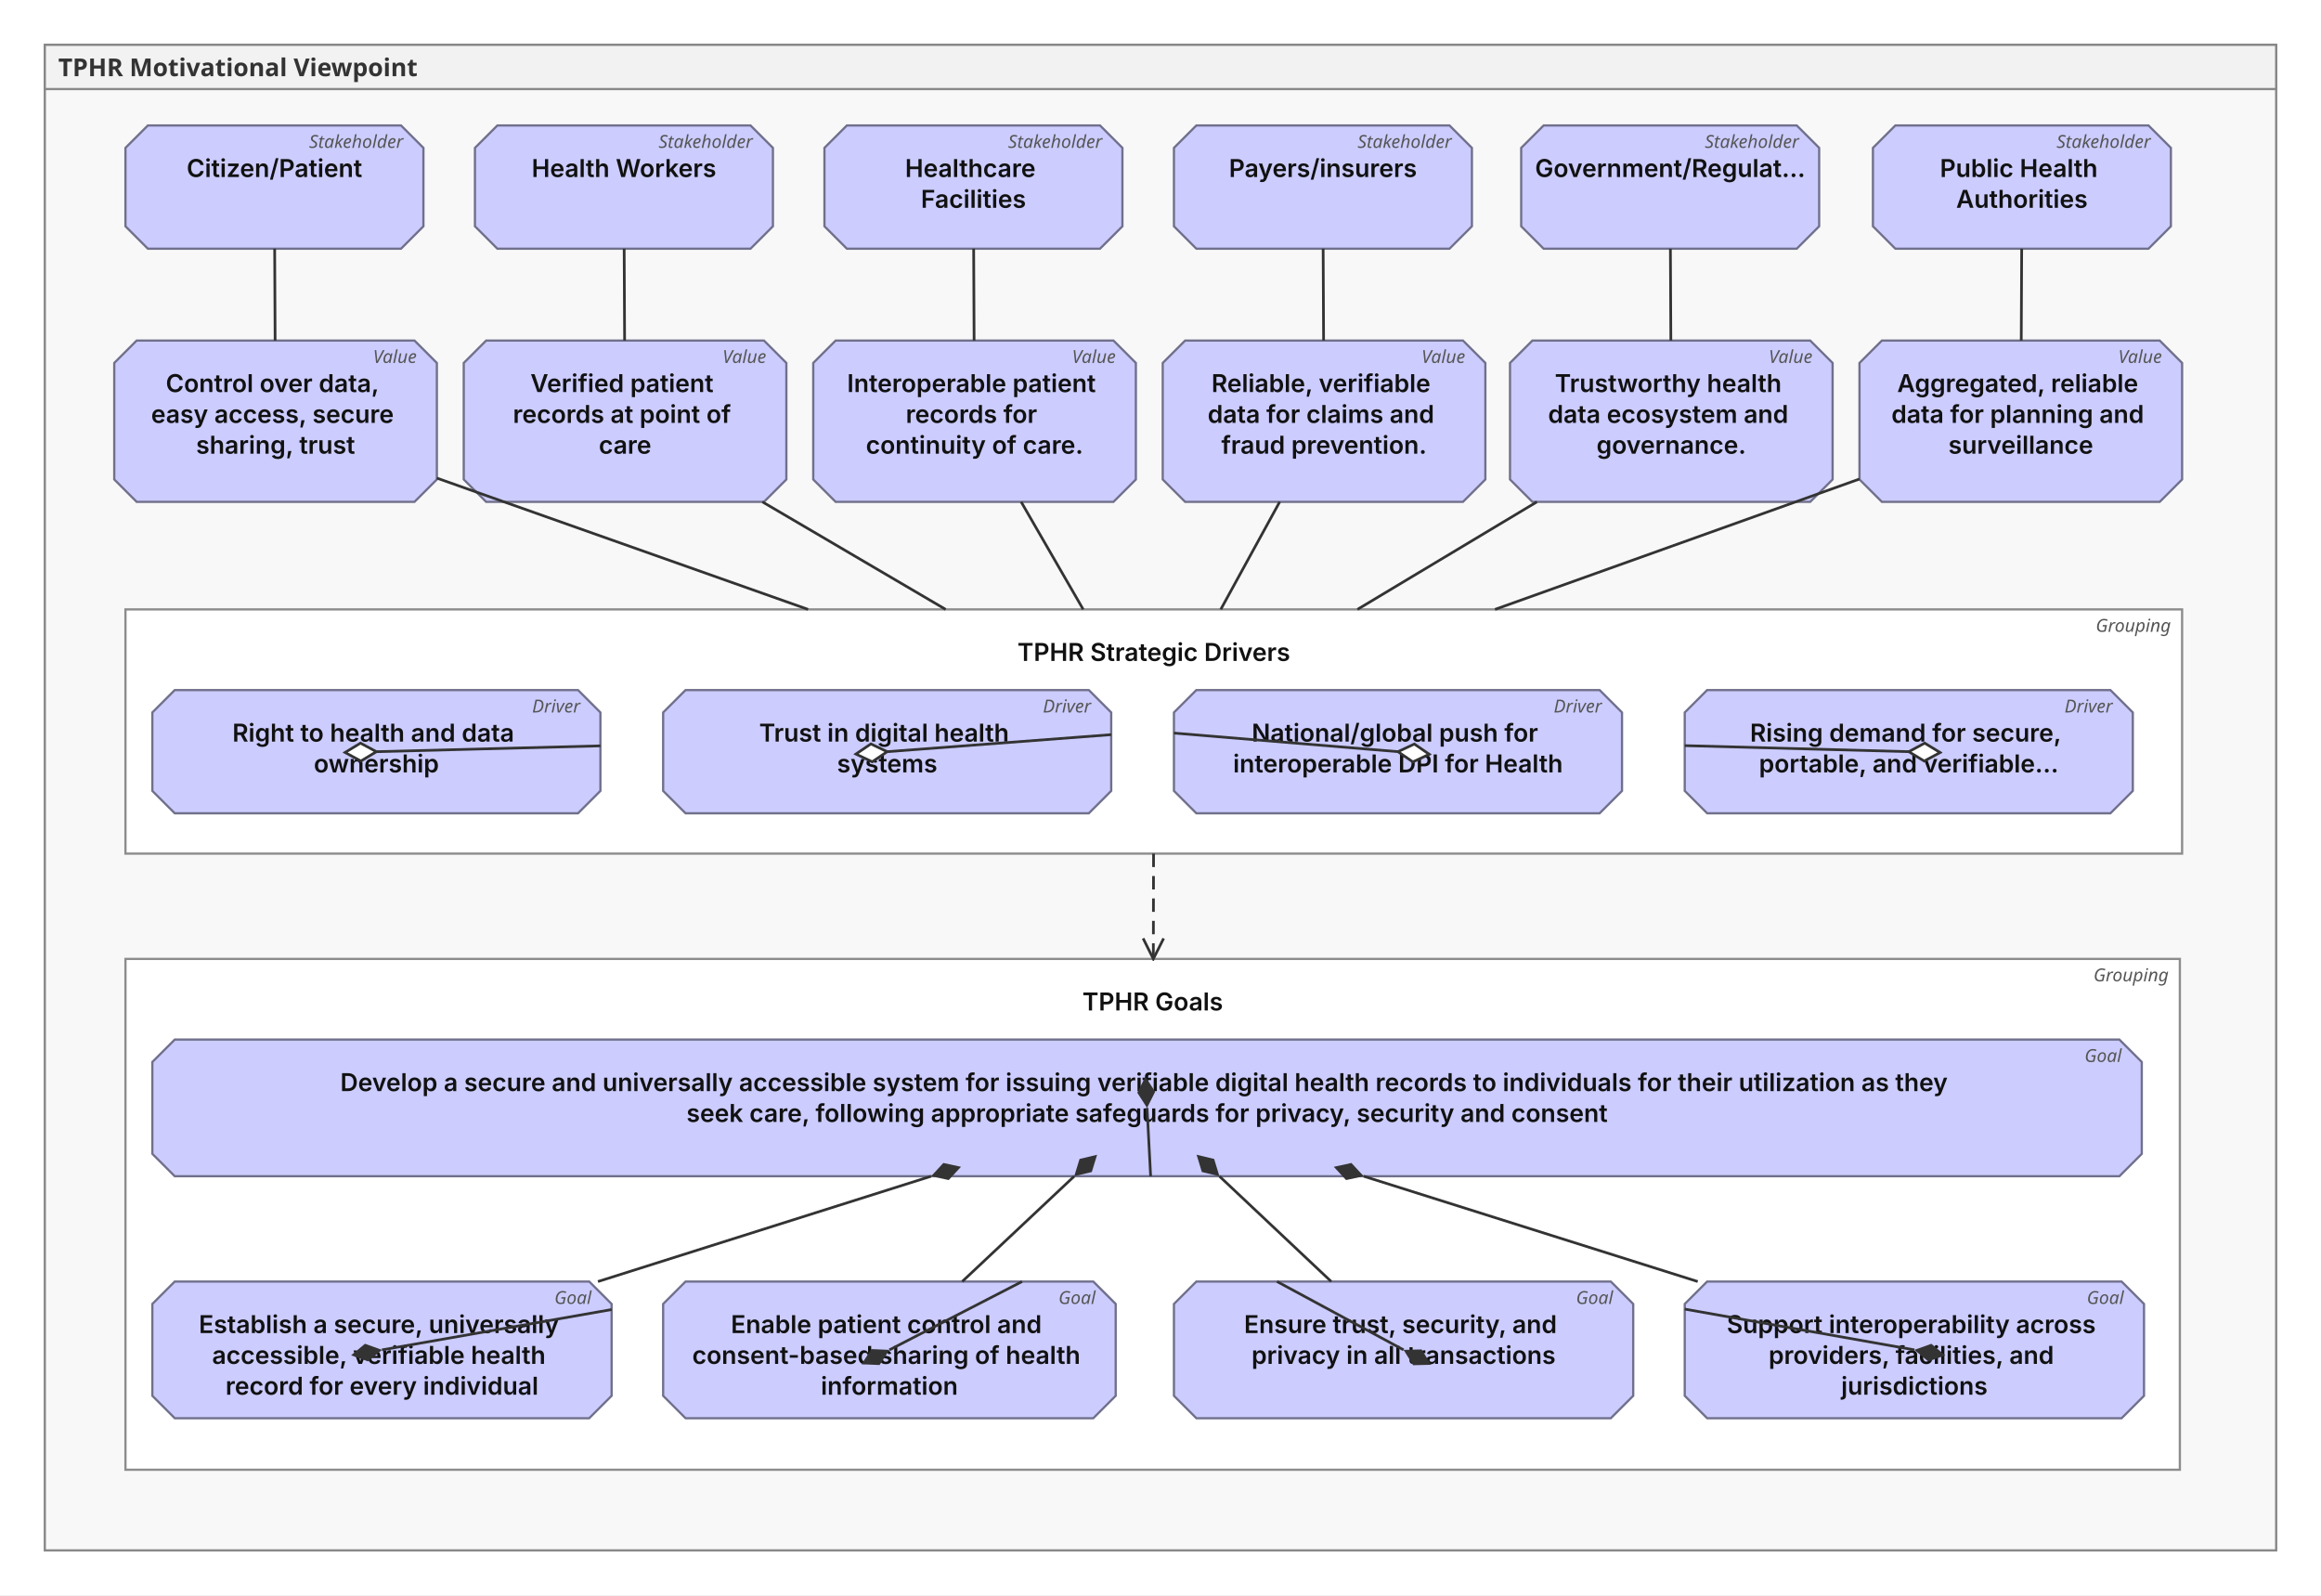
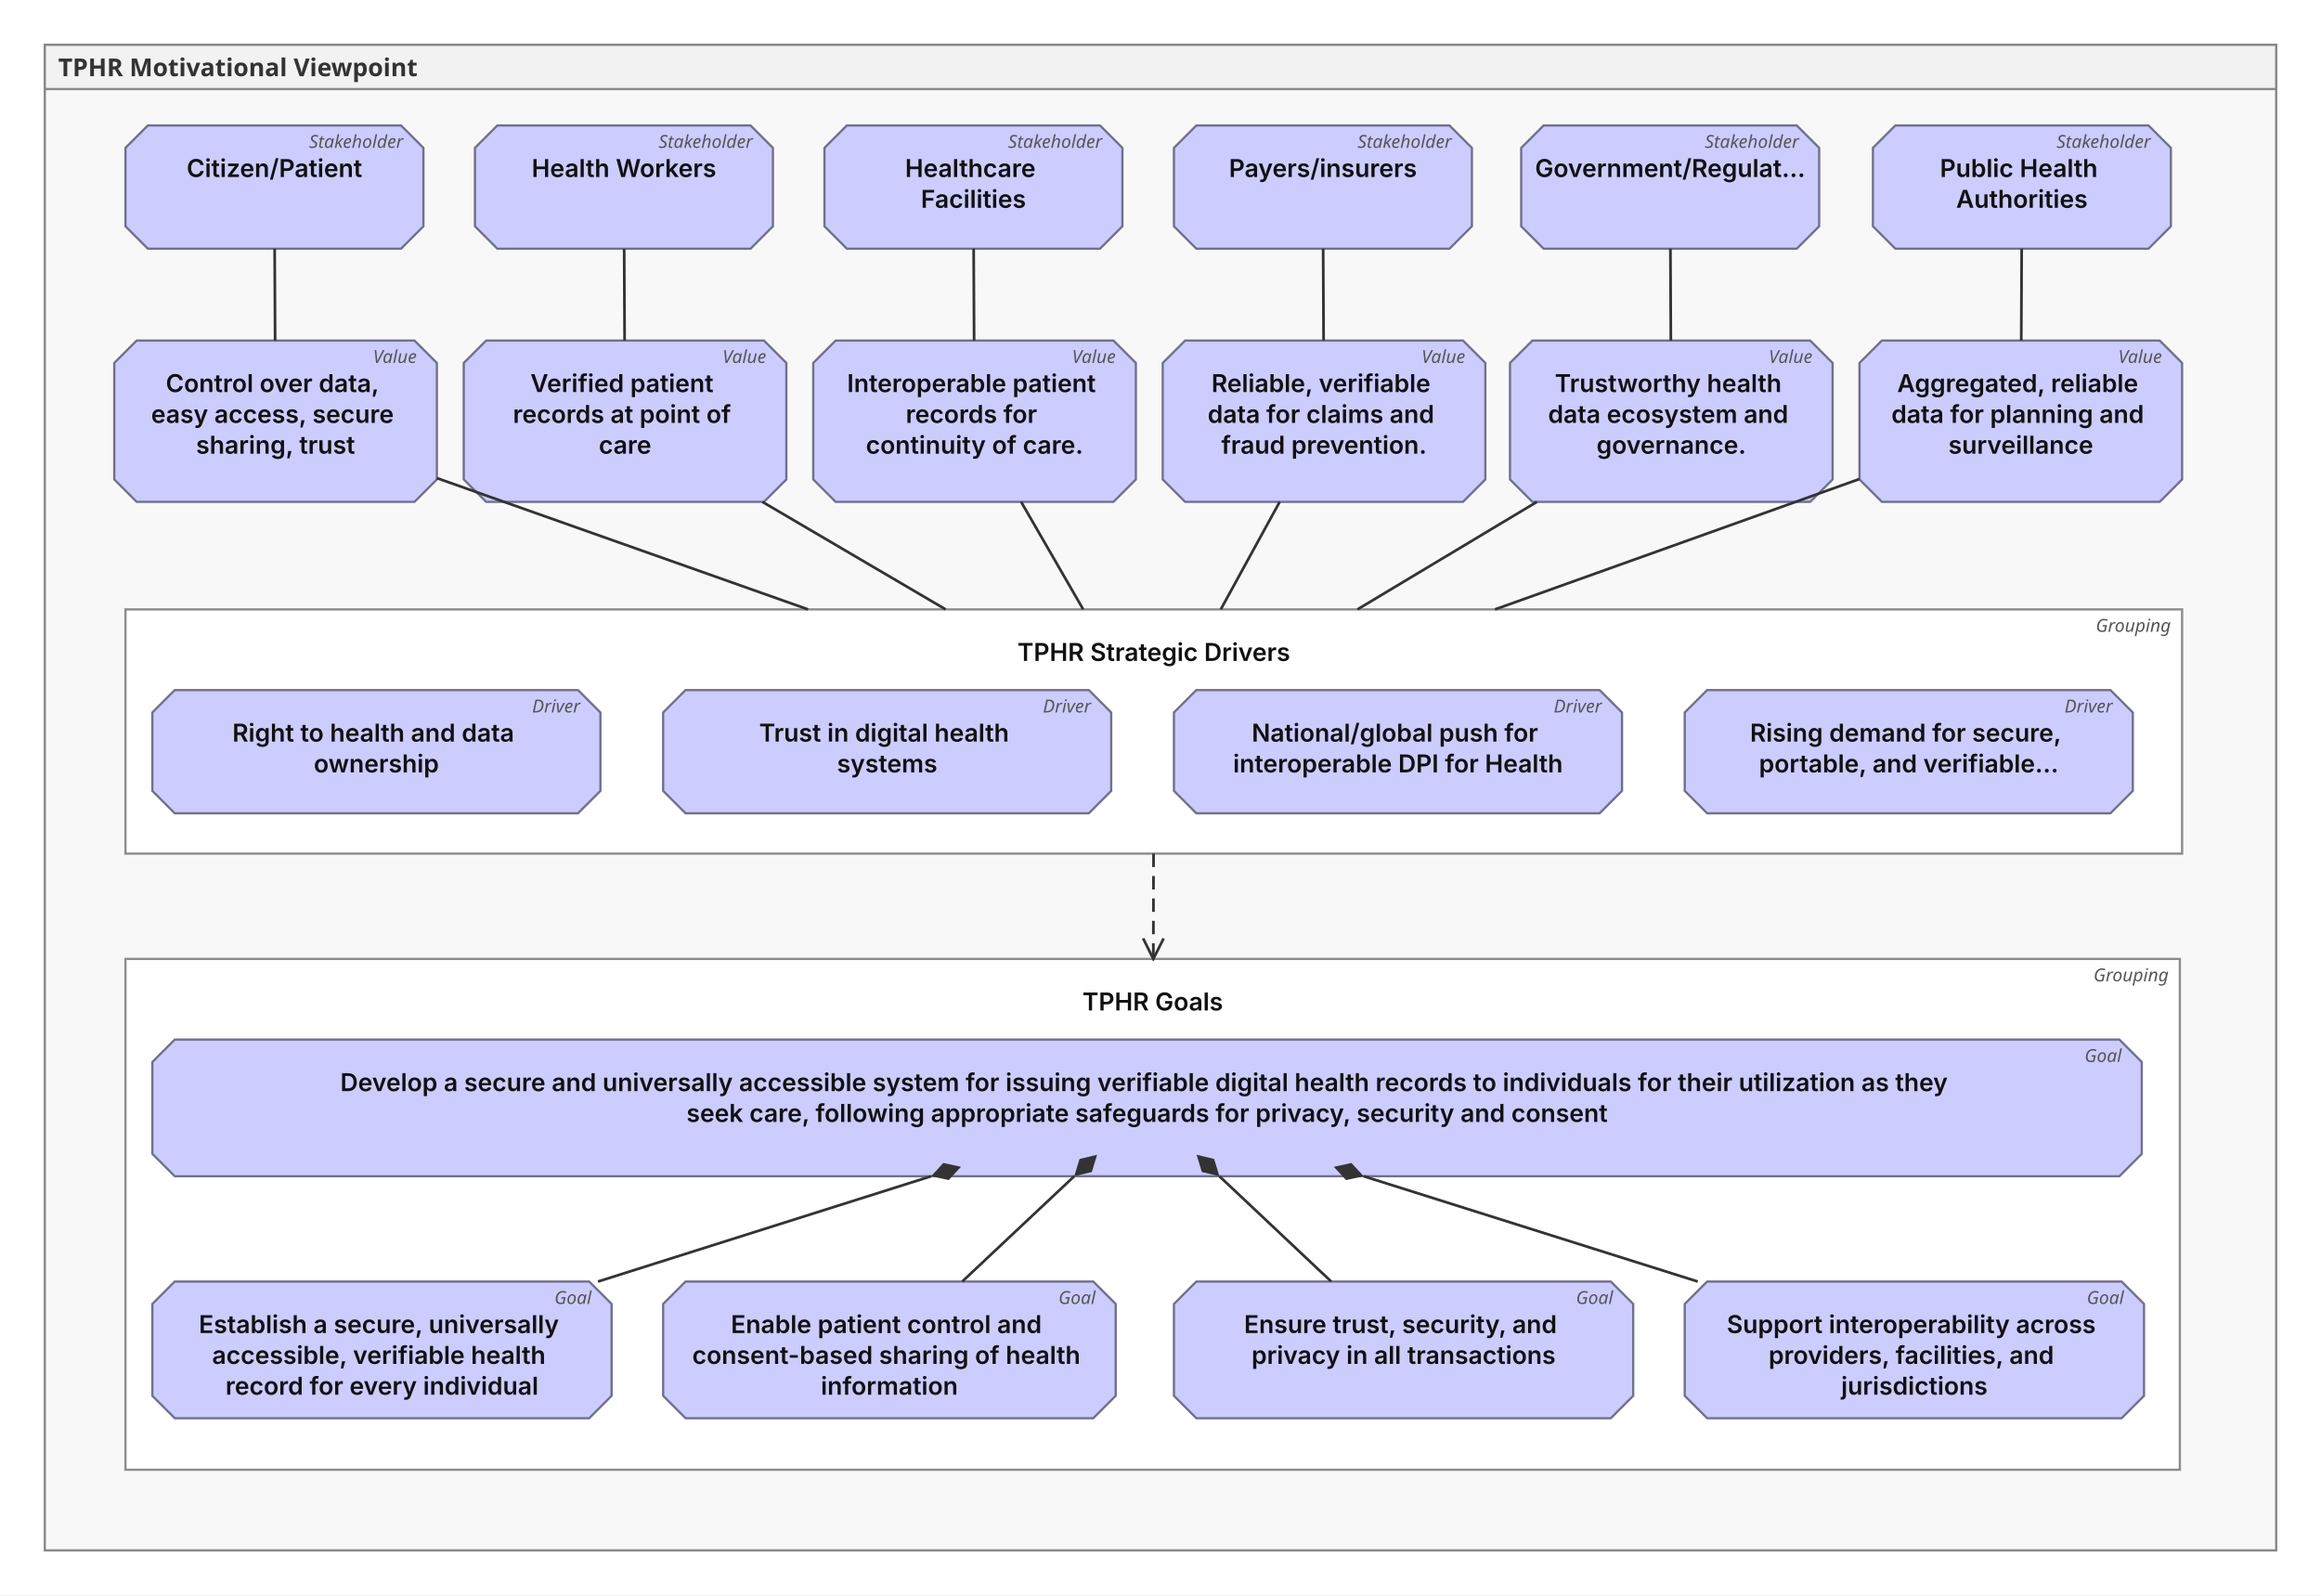
<svg xmlns="http://www.w3.org/2000/svg" viewBox="57 79 1036 712" width="1036" height="712" role="img" aria-labelledby="av-title">
  <style>
.av-name{font:600 11px system-ui,-apple-system,"Segoe UI",sans-serif;fill:#111}
.av-type{font:italic 8px system-ui,sans-serif;fill:#555}
.av-group{font:600 11px system-ui,sans-serif;fill:#333}
.av-note{font:10px system-ui,sans-serif;fill:#222}
.av-rel{font:9px system-ui,sans-serif;fill:#333;paint-order:stroke;stroke:#fff;stroke-width:3px}
a:hover rect,a:hover polygon,a:focus rect,a:focus polygon{stroke:#06c;stroke-width:2.5}
</style>
  <defs>
    <marker id="arrow-open" viewBox="0 0 12 12" refX="11" refY="6" markerWidth="11" markerHeight="11" orient="auto-start-reverse" markerUnits="userSpaceOnUse">
      <path d="M1 1 L11 6 L1 11" fill="none" stroke="#333" stroke-width="1.3" />
    </marker>
    <marker id="arrow-filled" viewBox="0 0 12 12" refX="11" refY="6" markerWidth="11" markerHeight="11" orient="auto-start-reverse" markerUnits="userSpaceOnUse">
      <path d="M1 1 L11 6 L1 11 Z" fill="#333" />
    </marker>
    <marker id="arrow-small" viewBox="0 0 10 10" refX="9" refY="5" markerWidth="8" markerHeight="8" orient="auto-start-reverse" markerUnits="userSpaceOnUse">
      <path d="M1 1 L9 5 L1 9" fill="none" stroke="#333" stroke-width="1.2" />
    </marker>
    <marker id="triangle-hollow" viewBox="0 0 14 14" refX="13" refY="7" markerWidth="13" markerHeight="13" orient="auto-start-reverse" markerUnits="userSpaceOnUse">
      <path d="M1 1 L13 7 L1 13 Z" fill="#fff" stroke="#333" stroke-width="1.2" />
    </marker>
    <marker id="diamond-filled" viewBox="0 0 16 10" refX="1" refY="5" markerWidth="16" markerHeight="10" orient="auto-start-reverse" markerUnits="userSpaceOnUse">
      <path d="M1 5 L8 1 L15 5 L8 9 Z" fill="#333" />
    </marker>
    <marker id="diamond-hollow" viewBox="0 0 16 10" refX="1" refY="5" markerWidth="16" markerHeight="10" orient="auto-start-reverse" markerUnits="userSpaceOnUse">
      <path d="M1 5 L8 1 L15 5 L8 9 Z" fill="#fff" stroke="#333" stroke-width="1.2" />
    </marker>
    <marker id="dot" viewBox="0 0 8 8" refX="4" refY="4" markerWidth="7" markerHeight="7" orient="auto" markerUnits="userSpaceOnUse">
      <circle cx="4" cy="4" r="3.2" fill="#333" />
    </marker>
    <pattern id="missing" width="8" height="8" patternUnits="userSpaceOnUse" patternTransform="rotate(45)">
      <rect width="8" height="8" fill="#fff" />
      <line x1="0" y1="0" x2="0" y2="8" stroke="#d33" stroke-width="2" />
    </pattern>
  </defs>
  <rect x="57" y="79" width="1036" height="712" fill="#fff" />
  <g class="av-g">
    <rect x="77" y="99" width="996" height="672" fill="#f2f2f2" fill-opacity=".55" stroke="#888" />
    <rect x="77" y="99" width="996" height="19.75" fill="#f2f2f2" stroke="#888" />
    <text class="av-group" x="83" y="113">TPHR Motivational Viewpoint</text>
  </g>
  <a href="../../../en/dpi-h-ra/archimate/0.2.0-draft.1/elements/id-555b5ff2e40a471c8bc49cc680ce2827/" target="_top">
    <polygon points="123,135 236,135 246,145 246,180 236,190 123,190 113,180 113,145" fill="#ccccff" stroke="#70708c" stroke-width="1" />
    <text class="av-type" x="237" y="145" text-anchor="end">Stakeholder</text>
    <text class="av-name" x="179.5" y="158" text-anchor="middle">
      <tspan x="179.5" dy="0">Citizen/Patient</tspan>
    </text>
  </a>
  <a href="../../../en/dpi-h-ra/archimate/0.2.0-draft.1/elements/id-1512634746314b06bceb3aa345d34414/" target="_top">
    <polygon points="746,135 859,135 869,145 869,180 859,190 746,190 736,180 736,145" fill="#ccccff" stroke="#70708c" stroke-width="1" />
    <text class="av-type" x="860" y="145" text-anchor="end">Stakeholder</text>
    <text class="av-name" x="802.5" y="158" text-anchor="middle">
      <tspan x="802.5" dy="0">Government/Regulat…</tspan>
    </text>
  </a>
  <a href="../../../en/dpi-h-ra/archimate/0.2.0-draft.1/elements/id-a85f0772298f46bcb1e5df92037b3822/" target="_top">
    <polygon points="279,135 392,135 402,145 402,180 392,190 279,190 269,180 269,145" fill="#ccccff" stroke="#70708c" stroke-width="1" />
    <text class="av-type" x="393" y="145" text-anchor="end">Stakeholder</text>
    <text class="av-name" x="335.5" y="158" text-anchor="middle">
      <tspan x="335.5" dy="0">Health Workers</tspan>
    </text>
  </a>
  <a href="../../../en/dpi-h-ra/archimate/0.2.0-draft.1/elements/id-a7d4b0c937c44163859b58e95b17140a/" target="_top">
    <polygon points="435,135 548,135 558,145 558,180 548,190 435,190 425,180 425,145" fill="#ccccff" stroke="#70708c" stroke-width="1" />
    <text class="av-type" x="549" y="145" text-anchor="end">Stakeholder</text>
    <text class="av-name" x="491.5" y="158" text-anchor="middle">
      <tspan x="491.5" dy="0">Healthcare</tspan>
      <tspan x="491.5" dy="13.75">Facilities</tspan>
    </text>
  </a>
  <a href="../../../en/dpi-h-ra/archimate/0.2.0-draft.1/elements/id-fef13d6e0749406590652242db76b825/" target="_top">
    <polygon points="591,135 704,135 714,145 714,180 704,190 591,190 581,180 581,145" fill="#ccccff" stroke="#70708c" stroke-width="1" />
    <text class="av-type" x="705" y="145" text-anchor="end">Stakeholder</text>
    <text class="av-name" x="647.5" y="158" text-anchor="middle">
      <tspan x="647.5" dy="0">Payers/insurers</tspan>
    </text>
  </a>
  <a href="../../../en/dpi-h-ra/archimate/0.2.0-draft.1/elements/id-71c6318f8f7845f584612531895b12f6/" target="_top">
    <polygon points="903,135 1016,135 1026,145 1026,180 1016,190 903,190 893,180 893,145" fill="#ccccff" stroke="#70708c" stroke-width="1" />
    <text class="av-type" x="1017" y="145" text-anchor="end">Stakeholder</text>
    <text class="av-name" x="959.5" y="158" text-anchor="middle">
      <tspan x="959.5" dy="0">Public Health</tspan>
      <tspan x="959.5" dy="13.75">Authorities</tspan>
    </text>
  </a>
  <a href="../../../en/dpi-h-ra/archimate/0.2.0-draft.1/elements/id-9ebda1000ca841b4816fd2de8066d3ce/" target="_top">
    <polygon points="118,231 242,231 252,241 252,293 242,303 118,303 108,293 108,241" fill="#ccccff" stroke="#70708c" stroke-width="1" />
    <text class="av-type" x="243" y="241" text-anchor="end">Value</text>
    <text class="av-name" x="180" y="254" text-anchor="middle">
      <tspan x="180" dy="0">Control over data,</tspan>
      <tspan x="180" dy="13.75">easy access, secure</tspan>
      <tspan x="180" dy="13.75">sharing, trust</tspan>
    </text>
  </a>
  <a href="../../../en/dpi-h-ra/archimate/0.2.0-draft.1/elements/id-5ad6ded151be45408ff129e3618b7c2e/" target="_top">
    <polygon points="430,231 554,231 564,241 564,293 554,303 430,303 420,293 420,241" fill="#ccccff" stroke="#70708c" stroke-width="1" />
    <text class="av-type" x="555" y="241" text-anchor="end">Value</text>
    <text class="av-name" x="492" y="254" text-anchor="middle">
      <tspan x="492" dy="0">Interoperable patient</tspan>
      <tspan x="492" dy="13.75">records for</tspan>
      <tspan x="492" dy="13.75">continuity of care.</tspan>
    </text>
  </a>
  <a href="../../../en/dpi-h-ra/archimate/0.2.0-draft.1/elements/id-f2cafc3a10744f96afe459a81a14dce9/" target="_top">
    <polygon points="586,231 710,231 720,241 720,293 710,303 586,303 576,293 576,241" fill="#ccccff" stroke="#70708c" stroke-width="1" />
    <text class="av-type" x="711" y="241" text-anchor="end">Value</text>
    <text class="av-name" x="648" y="254" text-anchor="middle">
      <tspan x="648" dy="0">Reliable, verifiable</tspan>
      <tspan x="648" dy="13.75">data for claims and</tspan>
      <tspan x="648" dy="13.75">fraud prevention.</tspan>
    </text>
  </a>
  <a href="../../../en/dpi-h-ra/archimate/0.2.0-draft.1/elements/id-f008bf20b8c44ec3acb6767ebd1be08e/" target="_top">
    <polygon points="741,231 865,231 875,241 875,293 865,303 741,303 731,293 731,241" fill="#ccccff" stroke="#70708c" stroke-width="1" />
    <text class="av-type" x="866" y="241" text-anchor="end">Value</text>
    <text class="av-name" x="803" y="254" text-anchor="middle">
      <tspan x="803" dy="0">Trustworthy health</tspan>
      <tspan x="803" dy="13.75">data ecosystem and</tspan>
      <tspan x="803" dy="13.75">governance.</tspan>
    </text>
  </a>
  <a href="../../../en/dpi-h-ra/archimate/0.2.0-draft.1/elements/id-40092ac2a4ae401ba0da2f1b340f1315/" target="_top">
    <polygon points="897,231 1021,231 1031,241 1031,293 1021,303 897,303 887,293 887,241" fill="#ccccff" stroke="#70708c" stroke-width="1" />
    <text class="av-type" x="1022" y="241" text-anchor="end">Value</text>
    <text class="av-name" x="959" y="254" text-anchor="middle">
      <tspan x="959" dy="0">Aggregated, reliable</tspan>
      <tspan x="959" dy="13.75">data for planning and</tspan>
      <tspan x="959" dy="13.75">surveillance</tspan>
    </text>
  </a>
  <a href="../../../en/dpi-h-ra/archimate/0.2.0-draft.1/elements/id-2465a12876f748ab8266df833f63ccb5/" target="_top">
    <rect x="113" y="351" width="918" height="109" fill="#ffffff" stroke="#8c8c8c" stroke-width="1" />
    <text class="av-type" x="1026" y="361" text-anchor="end">Grouping</text>
    <text class="av-name" x="572" y="374" text-anchor="middle">
      <tspan x="572" dy="0">TPHR Strategic Drivers</tspan>
    </text>
  </a>
  <a href="../../../en/dpi-h-ra/archimate/0.2.0-draft.1/elements/id-bc0c833ae40e49f79ca26c4674c53c61/" target="_top">
    <polygon points="135,387 315,387 325,397 325,432 315,442 135,442 125,432 125,397" fill="#ccccff" stroke="#70708c" stroke-width="1" />
    <text class="av-type" x="316" y="397" text-anchor="end">Driver</text>
    <text class="av-name" x="225" y="410" text-anchor="middle">
      <tspan x="225" dy="0">Right to health and data</tspan>
      <tspan x="225" dy="13.75">ownership</tspan>
    </text>
  </a>
  <a href="../../../en/dpi-h-ra/archimate/0.2.0-draft.1/elements/id-ff04fea360804ba792e4a77c1b6bf9dc/" target="_top">
    <polygon points="363,387 543,387 553,397 553,432 543,442 363,442 353,432 353,397" fill="#ccccff" stroke="#70708c" stroke-width="1" />
    <text class="av-type" x="544" y="397" text-anchor="end">Driver</text>
    <text class="av-name" x="453" y="410" text-anchor="middle">
      <tspan x="453" dy="0">Trust in digital health</tspan>
      <tspan x="453" dy="13.75">systems</tspan>
    </text>
  </a>
  <a href="../../../en/dpi-h-ra/archimate/0.2.0-draft.1/elements/id-44f321980e3846dc889149f26b575342/" target="_top">
    <polygon points="591,387 771,387 781,397 781,432 771,442 591,442 581,432 581,397" fill="#ccccff" stroke="#70708c" stroke-width="1" />
    <text class="av-type" x="772" y="397" text-anchor="end">Driver</text>
    <text class="av-name" x="681" y="410" text-anchor="middle">
      <tspan x="681" dy="0">National/global push for</tspan>
      <tspan x="681" dy="13.75">interoperable DPI for Health</tspan>
    </text>
  </a>
  <a href="../../../en/dpi-h-ra/archimate/0.2.0-draft.1/elements/id-8f94100c3f134710a5d353459c466171/" target="_top">
    <polygon points="819,387 999,387 1009,397 1009,432 999,442 819,442 809,432 809,397" fill="#ccccff" stroke="#70708c" stroke-width="1" />
    <text class="av-type" x="1000" y="397" text-anchor="end">Driver</text>
    <text class="av-name" x="909" y="410" text-anchor="middle">
      <tspan x="909" dy="0">Rising demand for secure,</tspan>
      <tspan x="909" dy="13.75">portable, and verifiable…</tspan>
    </text>
  </a>
  <a href="../../../en/dpi-h-ra/archimate/0.2.0-draft.1/elements/id-a04d4b90bf3948c28f7e898068a9b65f/" target="_top">
    <polygon points="274,231 398,231 408,241 408,293 398,303 274,303 264,293 264,241" fill="#ccccff" stroke="#70708c" stroke-width="1" />
    <text class="av-type" x="399" y="241" text-anchor="end">Value</text>
    <text class="av-name" x="336" y="254" text-anchor="middle">
      <tspan x="336" dy="0">Verified patient</tspan>
      <tspan x="336" dy="13.75">records at point of</tspan>
      <tspan x="336" dy="13.75">care</tspan>
    </text>
  </a>
  <a href="../../../en/dpi-h-ra/archimate/0.2.0-draft.1/elements/id-c3478258eae74a10a6bc179be9b02451/" target="_top">
    <rect x="113" y="507" width="917" height="228" fill="#ffffff" stroke="#8c8c8c" stroke-width="1" />
    <text class="av-type" x="1025" y="517" text-anchor="end">Grouping</text>
    <text class="av-name" x="571.5" y="530" text-anchor="middle">
      <tspan x="571.5" dy="0">TPHR Goals</tspan>
    </text>
  </a>
  <a href="../../../en/dpi-h-ra/archimate/0.2.0-draft.1/elements/id-dcad4ce831f245069a1d55c59a88ccc0/" target="_top">
    <polygon points="135,543 1003,543 1013,553 1013,594 1003,604 135,604 125,594 125,553" fill="#ccccff" stroke="#70708c" stroke-width="1" />
    <text class="av-type" x="1004" y="553" text-anchor="end">Goal</text>
    <text class="av-name" x="569" y="566" text-anchor="middle">
      <tspan x="569" dy="0">Develop a secure and universally accessible system for issuing verifiable digital health records to individuals for their utilization as they</tspan>
      <tspan x="569" dy="13.75">seek care, following appropriate safeguards for privacy, security and consent</tspan>
    </text>
  </a>
  <a href="../../../en/dpi-h-ra/archimate/0.2.0-draft.1/elements/id-bfbf34566cca4f0bafe027b735be4c4b/" target="_top">
    <polygon points="819,651 1004,651 1014,661 1014,702 1004,712 819,712 809,702 809,661" fill="#ccccff" stroke="#70708c" stroke-width="1" />
    <text class="av-type" x="1005" y="661" text-anchor="end">Goal</text>
    <text class="av-name" x="911.5" y="674" text-anchor="middle">
      <tspan x="911.5" dy="0">Support interoperability across</tspan>
      <tspan x="911.5" dy="13.75">providers, facilities, and</tspan>
      <tspan x="911.5" dy="13.75">jurisdictions</tspan>
    </text>
  </a>
  <a href="../../../en/dpi-h-ra/archimate/0.2.0-draft.1/elements/id-d00b94489c8343bbbf455e45fd8e2d95/" target="_top">
    <polygon points="591,651 776,651 786,661 786,702 776,712 591,712 581,702 581,661" fill="#ccccff" stroke="#70708c" stroke-width="1" />
    <text class="av-type" x="777" y="661" text-anchor="end">Goal</text>
    <text class="av-name" x="683.5" y="674" text-anchor="middle">
      <tspan x="683.5" dy="0">Ensure trust, security, and</tspan>
      <tspan x="683.5" dy="13.75">privacy in all transactions</tspan>
    </text>
  </a>
  <a href="../../../en/dpi-h-ra/archimate/0.2.0-draft.1/elements/id-c8366109ac024732be5eda39db68c8cf/" target="_top">
    <polygon points="363,651 545,651 555,661 555,702 545,712 363,712 353,702 353,661" fill="#ccccff" stroke="#70708c" stroke-width="1" />
    <text class="av-type" x="546" y="661" text-anchor="end">Goal</text>
    <text class="av-name" x="454" y="674" text-anchor="middle">
      <tspan x="454" dy="0">Enable patient control and</tspan>
      <tspan x="454" dy="13.75">consent-based sharing of health</tspan>
      <tspan x="454" dy="13.75">information</tspan>
    </text>
  </a>
  <a href="../../../en/dpi-h-ra/archimate/0.2.0-draft.1/elements/id-cdd56e5a92a3479eb902c7d2ed9a2b12/" target="_top">
    <polygon points="135,651 320,651 330,661 330,702 320,712 135,712 125,702 125,661" fill="#ccccff" stroke="#70708c" stroke-width="1" />
    <text class="av-type" x="321" y="661" text-anchor="end">Goal</text>
    <text class="av-name" x="227.5" y="674" text-anchor="middle">
      <tspan x="227.5" dy="0">Establish a secure, universally</tspan>
      <tspan x="227.5" dy="13.75">accessible, verifiable health</tspan>
      <tspan x="227.5" dy="13.75">record for every individual</tspan>
    </text>
  </a>
  <a href="../../../en/dpi-h-ra/archimate/0.2.0-draft.1/relationships/id-08344826a59f40aab1bf69eb99bb7930/" target="_top">
    <path d="M179.6 190 L179.8 231" fill="none" stroke="#333" stroke-width="1.2" />
    <path d="M179.6 190 L179.8 231" fill="none" stroke="transparent" stroke-width="8" />
  </a>
  <a href="../../../en/dpi-h-ra/archimate/0.2.0-draft.1/relationships/id-5c0f31e717bb4f49ade4603268e78076/" target="_top">
    <path d="M802.6 190 L802.8 231" fill="none" stroke="#333" stroke-width="1.2" />
    <path d="M802.6 190 L802.8 231" fill="none" stroke="transparent" stroke-width="8" />
  </a>
  <a href="../../../en/dpi-h-ra/archimate/0.2.0-draft.1/relationships/id-1c0cb0c2765b4742b5385e4219bfd554/" target="_top">
    <path d="M335.6 190 L335.8 231" fill="none" stroke="#333" stroke-width="1.2" />
    <path d="M335.6 190 L335.8 231" fill="none" stroke="transparent" stroke-width="8" />
  </a>
  <a href="../../../en/dpi-h-ra/archimate/0.2.0-draft.1/relationships/id-4753300e0d154f2ebc8458b0bdb18e57/" target="_top">
    <path d="M491.6 190 L491.8 231" fill="none" stroke="#333" stroke-width="1.2" />
    <path d="M491.6 190 L491.8 231" fill="none" stroke="transparent" stroke-width="8" />
  </a>
  <a href="../../../en/dpi-h-ra/archimate/0.2.0-draft.1/relationships/id-ce83ffa5816248e39b14c3f0fe8a364a/" target="_top">
    <path d="M647.6 190 L647.8 231" fill="none" stroke="#333" stroke-width="1.2" />
    <path d="M647.6 190 L647.8 231" fill="none" stroke="transparent" stroke-width="8" />
  </a>
  <a href="../../../en/dpi-h-ra/archimate/0.2.0-draft.1/relationships/id-f5ba901e8ad64c1f938a4e799203df64/" target="_top">
    <path d="M959.4 190 L959.2 231" fill="none" stroke="#333" stroke-width="1.2" />
    <path d="M959.4 190 L959.2 231" fill="none" stroke="transparent" stroke-width="8" />
  </a>
  <a href="../../../en/dpi-h-ra/archimate/0.2.0-draft.1/relationships/id-d0a79b74f60246ca9a7502d961170fa7/" target="_top">
    <path d="M252 292.4 L417.7 351" fill="none" stroke="#333" stroke-width="1.2" />
    <path d="M252 292.4 L417.7 351" fill="none" stroke="transparent" stroke-width="8" />
  </a>
  <a href="../../../en/dpi-h-ra/archimate/0.2.0-draft.1/relationships/id-7de445eed3a64c77bf9abd1a543b9358/" target="_top">
    <path d="M512.8 303 L540.5 351" fill="none" stroke="#333" stroke-width="1.2" />
    <path d="M512.8 303 L540.5 351" fill="none" stroke="transparent" stroke-width="8" />
  </a>
  <a href="../../../en/dpi-h-ra/archimate/0.2.0-draft.1/relationships/id-2d15cca0a74b4bd79af3581c36a9e61e/" target="_top">
    <path d="M628.2 303 L601.9 351" fill="none" stroke="#333" stroke-width="1.2" />
    <path d="M628.2 303 L601.9 351" fill="none" stroke="transparent" stroke-width="8" />
  </a>
  <a href="../../../en/dpi-h-ra/archimate/0.2.0-draft.1/relationships/id-95e04e1d74054da0b741c29ab259e033/" target="_top">
    <path d="M743 303 L662.9 351" fill="none" stroke="#333" stroke-width="1.2" />
    <path d="M743 303 L662.9 351" fill="none" stroke="transparent" stroke-width="8" />
  </a>
  <a href="../../../en/dpi-h-ra/archimate/0.2.0-draft.1/relationships/id-2e3f6422751d4292a1547471d447fd4b/" target="_top">
    <path d="M887 292.8 L724.3 351" fill="none" stroke="#333" stroke-width="1.2" />
    <path d="M887 292.8 L724.3 351" fill="none" stroke="transparent" stroke-width="8" />
  </a>
-   <a href="../../../en/dpi-h-ra/archimate/0.2.0-draft.1/relationships/id-116f9c6860c8476a8559d5b2f5a62ca1/" target="_top">
-     <path d="M681 414.5 L581 406.2" fill="none" stroke="#333" stroke-width="1.2" marker-start="url(#diamond-hollow)" />
-     <path d="M681 414.5 L581 406.2" fill="none" stroke="transparent" stroke-width="8" />
-   </a>
  <a href="../../../en/dpi-h-ra/archimate/0.2.0-draft.1/relationships/id-3abf7bdf400e46daadd73c5bf5655a09/" target="_top">
    <path d="M571.9 460 L571.8 507" fill="none" stroke="#333" stroke-width="1.2" stroke-dasharray="6 4" marker-end="url(#arrow-open)" />
    <path d="M571.9 460 L571.8 507" fill="none" stroke="transparent" stroke-width="8" />
  </a>
-   <a href="../../../en/dpi-h-ra/archimate/0.2.0-draft.1/relationships/id-51eddf554d4947e3aa4d82aa0aa1997c/" target="_top">
-     <path d="M225 414.5 L325 411.9" fill="none" stroke="#333" stroke-width="1.2" marker-start="url(#diamond-hollow)" />
-     <path d="M225 414.5 L325 411.9" fill="none" stroke="transparent" stroke-width="8" />
-   </a>
-   <a href="../../../en/dpi-h-ra/archimate/0.2.0-draft.1/relationships/id-04556b5de98a4c1182a14ac18d064a22/" target="_top">
-     <path d="M909 414.5 L809 411.8" fill="none" stroke="#333" stroke-width="1.2" marker-start="url(#diamond-hollow)" />
-     <path d="M909 414.5 L809 411.8" fill="none" stroke="transparent" stroke-width="8" />
-   </a>
-   <a href="../../../en/dpi-h-ra/archimate/0.2.0-draft.1/relationships/id-10f61837d449440dac59c0cd86bd1ee6/" target="_top">
-     <path d="M453 414.5 L553 406.9" fill="none" stroke="#333" stroke-width="1.2" marker-start="url(#diamond-hollow)" />
-     <path d="M453 414.5 L553 406.9" fill="none" stroke="transparent" stroke-width="8" />
-   </a>
  <a href="../../../en/dpi-h-ra/archimate/0.2.0-draft.1/relationships/id-a9b138b9d05149a292463c409f4128fe/" target="_top">
    <path d="M397.3 303 L479.1 351" fill="none" stroke="#333" stroke-width="1.2" />
    <path d="M397.3 303 L479.1 351" fill="none" stroke="transparent" stroke-width="8" />
  </a>
-   <a href="../../../en/dpi-h-ra/archimate/0.2.0-draft.1/relationships/id-64b543db4fb04fe38e8bc415b8f6ce60/" target="_top">
-     <path d="M227.5 681.5 L330 663.5" fill="none" stroke="#333" stroke-width="1.2" marker-start="url(#diamond-filled)" />
-     <path d="M227.5 681.5 L330 663.5" fill="none" stroke="transparent" stroke-width="8" />
-   </a>
-   <a href="../../../en/dpi-h-ra/archimate/0.2.0-draft.1/relationships/id-42f3373cd45e4fe1ac3efd8c5eb435f3/" target="_top">
-     <path d="M454 681.5 L513.2 651" fill="none" stroke="#333" stroke-width="1.2" marker-start="url(#diamond-filled)" />
-     <path d="M454 681.5 L513.2 651" fill="none" stroke="transparent" stroke-width="8" />
-   </a>
-   <a href="../../../en/dpi-h-ra/archimate/0.2.0-draft.1/relationships/id-ff1cd82049b24e7388db41baeb062491/" target="_top">
-     <path d="M683.5 681.5 L627 651" fill="none" stroke="#333" stroke-width="1.2" marker-start="url(#diamond-filled)" />
-     <path d="M683.5 681.5 L627 651" fill="none" stroke="transparent" stroke-width="8" />
-   </a>
-   <a href="../../../en/dpi-h-ra/archimate/0.2.0-draft.1/relationships/id-15a8f28785844b29bfb41e91f3d8c3db/" target="_top">
-     <path d="M569 573.5 L570.6 604" fill="none" stroke="#333" stroke-width="1.2" marker-start="url(#diamond-filled)" />
-     <path d="M569 573.5 L570.6 604" fill="none" stroke="transparent" stroke-width="8" />
-   </a>
-   <a href="../../../en/dpi-h-ra/archimate/0.2.0-draft.1/relationships/id-4b478ae495e84556abb9acfc80c2ff81/" target="_top">
-     <path d="M911.5 681.5 L809 663.3" fill="none" stroke="#333" stroke-width="1.2" marker-start="url(#diamond-filled)" />
-     <path d="M911.5 681.5 L809 663.3" fill="none" stroke="transparent" stroke-width="8" />
-   </a>
  <a href="../../../en/dpi-h-ra/archimate/0.2.0-draft.1/relationships/id-2f7fc5cdd9a64ba8ad883ad45101f79f/" target="_top">
    <path d="M472.6 604 L323.9 651" fill="none" stroke="#333" stroke-width="1.2" marker-start="url(#diamond-filled)" />
    <path d="M472.6 604 L323.9 651" fill="none" stroke="transparent" stroke-width="8" />
  </a>
  <a href="../../../en/dpi-h-ra/archimate/0.2.0-draft.1/relationships/id-49dc833d074143629b68764e94cc26d7/" target="_top">
    <path d="M601.3 604 L651.2 651" fill="none" stroke="#333" stroke-width="1.2" marker-start="url(#diamond-filled)" />
    <path d="M601.3 604 L651.2 651" fill="none" stroke="transparent" stroke-width="8" />
  </a>
  <a href="../../../en/dpi-h-ra/archimate/0.2.0-draft.1/relationships/id-a55a6e295200471990218a7f4cf1e32b/" target="_top">
    <path d="M536.5 604 L486.5 651" fill="none" stroke="#333" stroke-width="1.2" marker-start="url(#diamond-filled)" />
    <path d="M536.5 604 L486.5 651" fill="none" stroke="transparent" stroke-width="8" />
  </a>
  <a href="../../../en/dpi-h-ra/archimate/0.2.0-draft.1/relationships/id-ac98d1e8a8ee496ba71eb2b14cd6be5c/" target="_top">
    <path d="M665.7 604 L814.8 651" fill="none" stroke="#333" stroke-width="1.2" marker-start="url(#diamond-filled)" />
    <path d="M665.7 604 L814.8 651" fill="none" stroke="transparent" stroke-width="8" />
  </a>
</svg>
